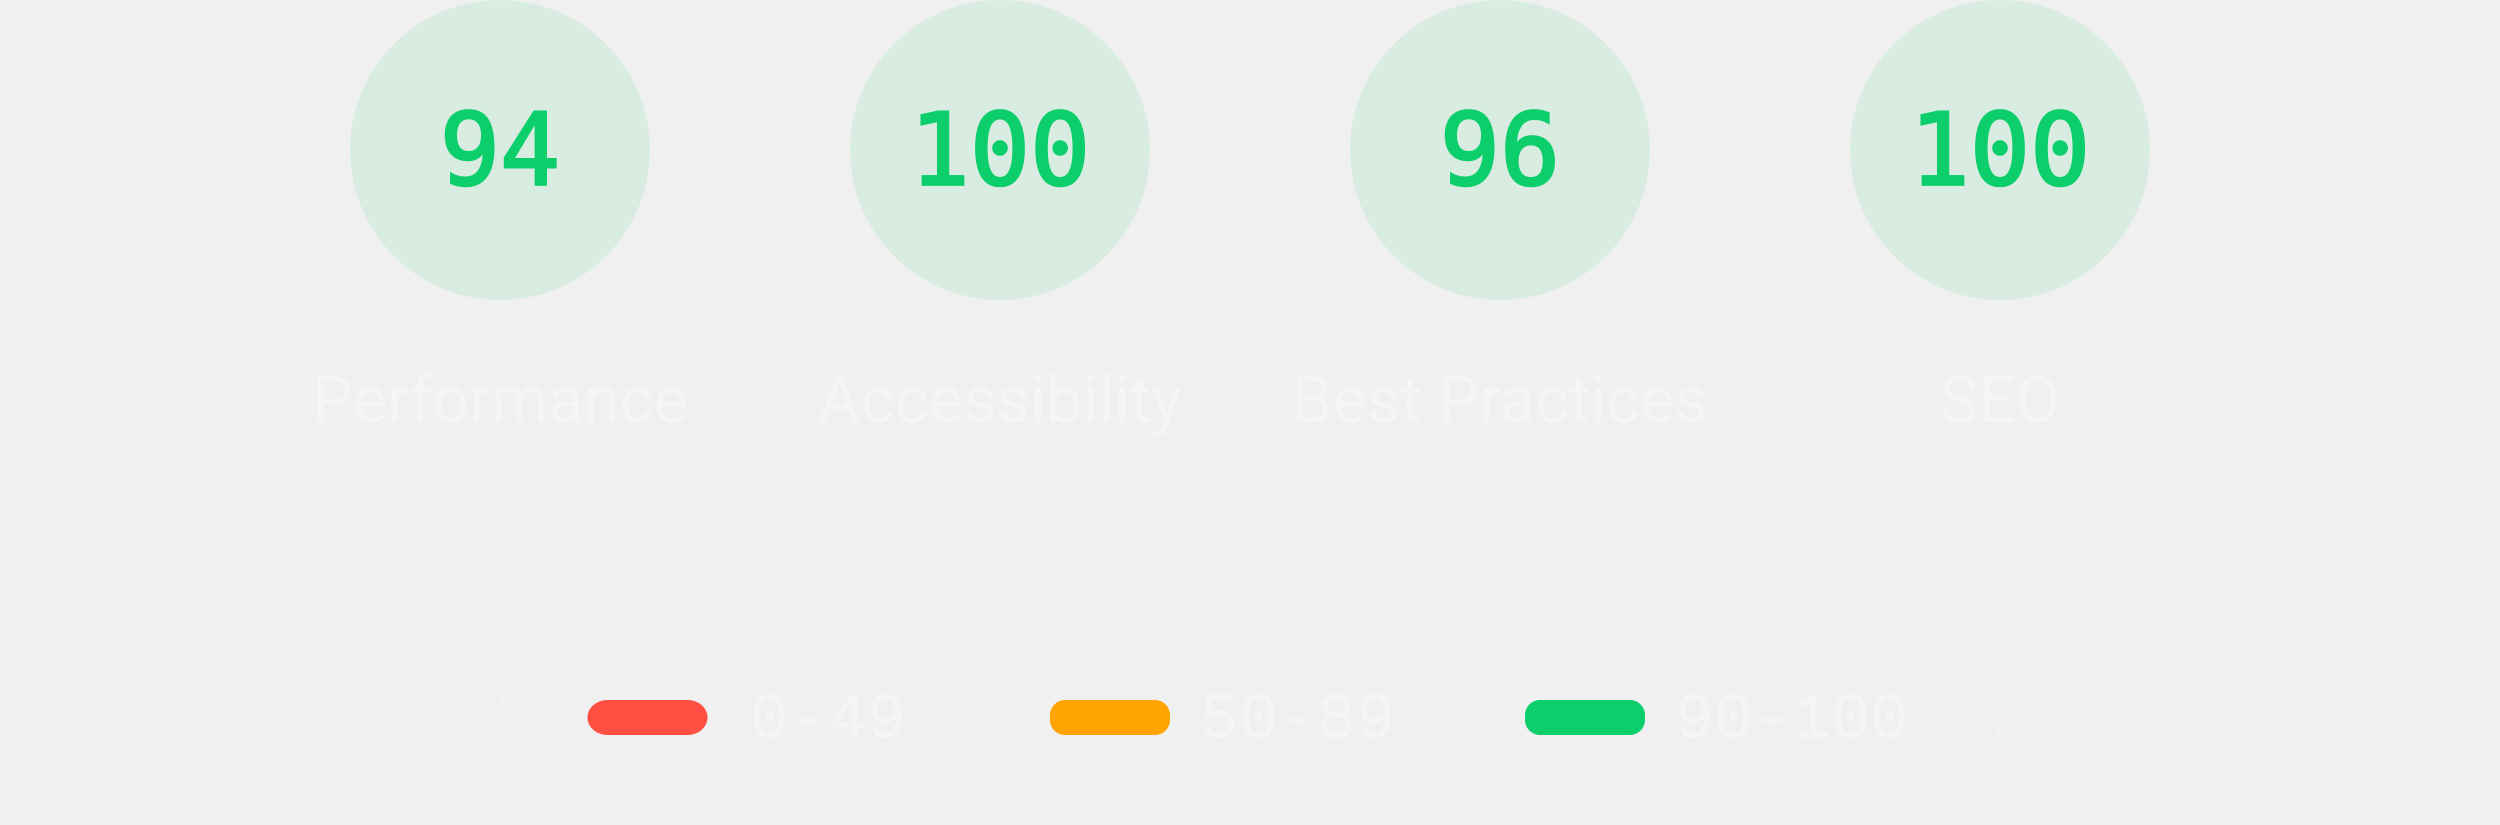
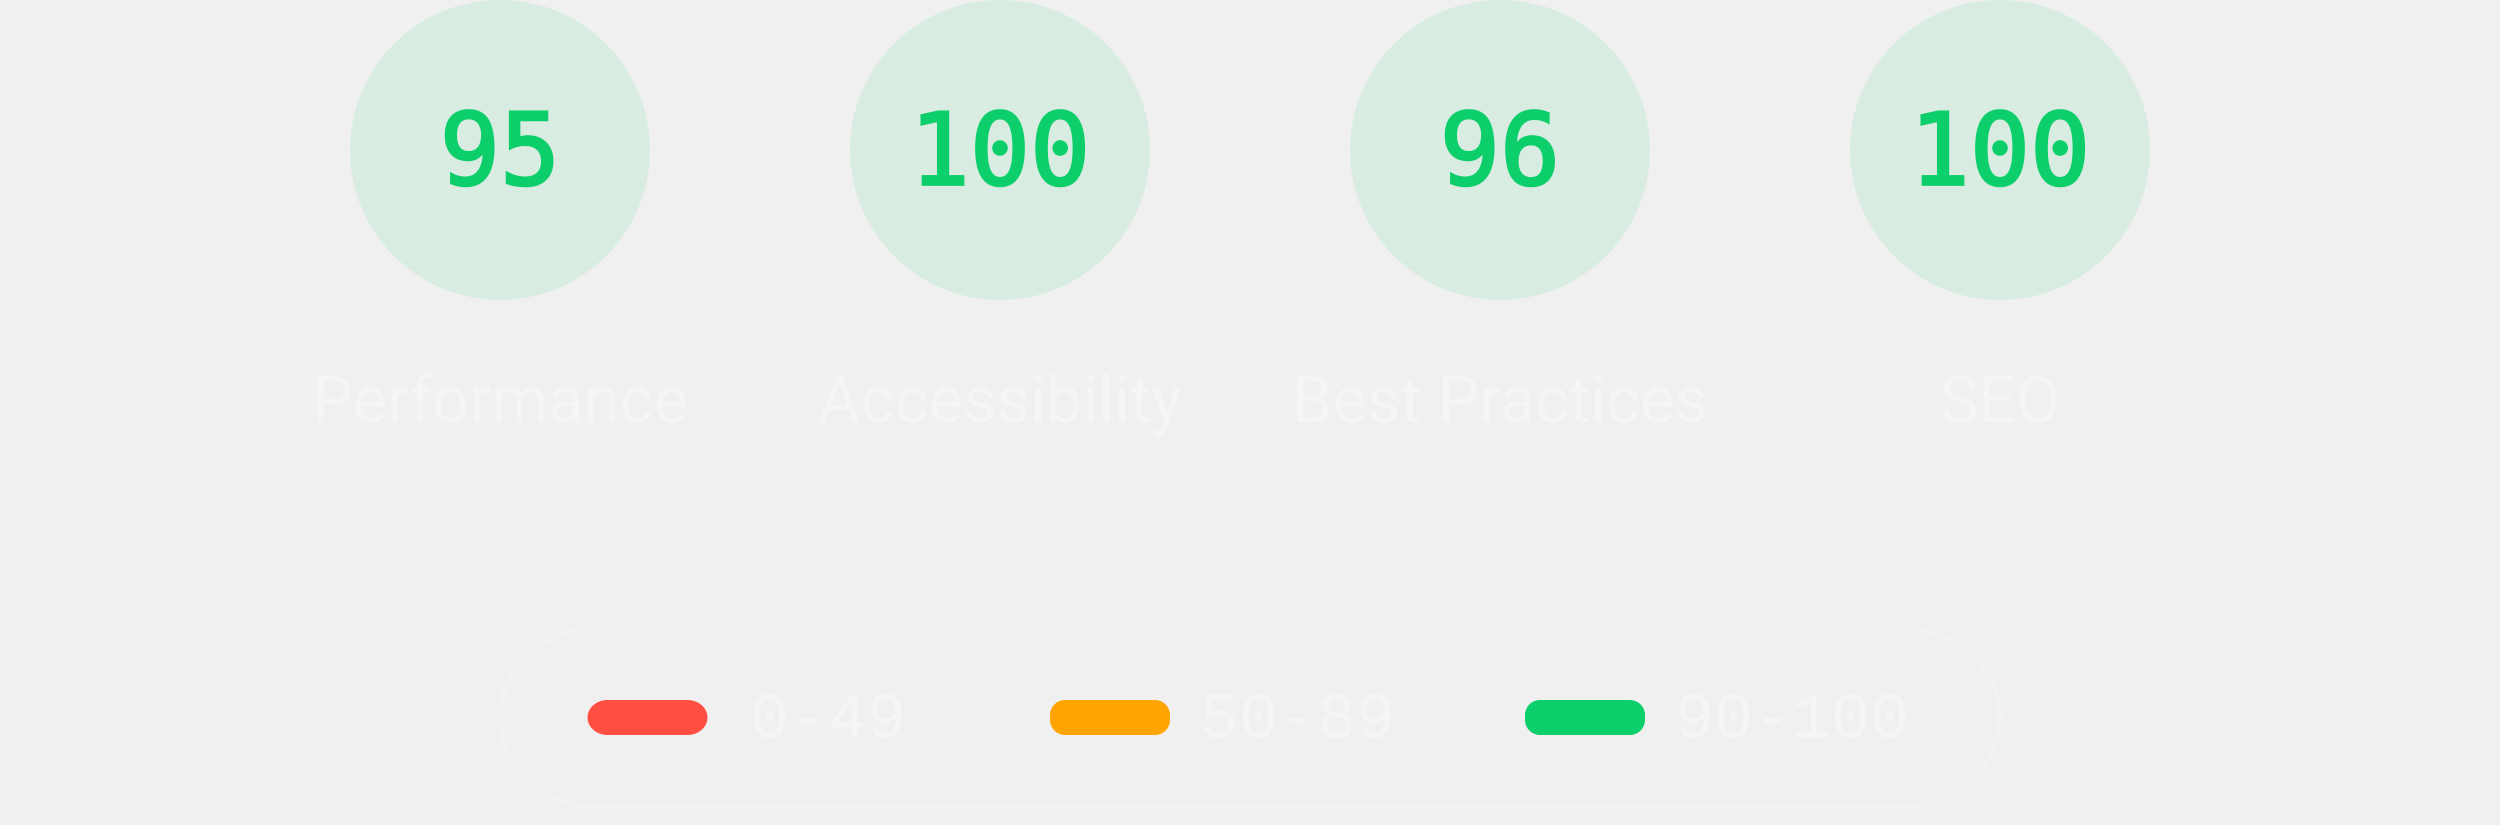
<svg xmlns="http://www.w3.org/2000/svg" class="theme--dark" fill="none" width="1000" height="330">
  <style>
			.gauge-base {
				opacity: 0.1
			}

			.gauge-arc {
				fill: none;
				animation-delay: 250ms;
				stroke-linecap: round;
				transform: rotate(-90deg);
				transform-origin: 100px 60px;
				animation: load-gauge 1s ease forwards
			}

			.guage-text {
				font-size: 40px;
				font-family: monospace;
				text-align: center
			}

			.guage-red {
				color: #ff4e42;
				fill: #ff4e42;
				stroke: #ff4e42
			}
			.guage-orange {
				color: #ffa400;
				fill: #ffa400;
				stroke: #ffa400
			}
			.guage-green {
				color: #0cce6b;
				fill: #0cce6b;
				stroke: #0cce6b
			}
			.theme--agnostic .guage-undefined {
				color: #5c5c5c;
				fill: #5c5c5c;
				stroke: #5c5c5c
			}
			.theme--light .guage-undefined {
				color: #1e1e1e;
				fill: #1e1e1e;
				stroke: #1e1e1e
			}
			.theme--dark .guage-undefined {
				color: #f5f5f5;
				fill: #f5f5f5;
				stroke: #f5f5f5
			}

			.guage-title {
				stroke: none;
				font-size: 26px;
				line-height: 26px;
				font-family: Roboto, Halvetica, Arial, sans-serif
			}
			.metric.guage-title {
				font-family: 'Courier New', Courier, monospace
			}
			.theme--agnostic .guage-title {
				color: #737373;
				fill: #737373
			}
			.theme--light .guage-title {
				color: #212121;
				fill: #212121
			}
			.theme--dark .guage-title {
				color: #f5f5f5;
				fill: #f5f5f5
			}

			@keyframes load-gauge {
				from {
					stroke-dasharray: 0 352.858
				}
			}
			.lh-gauge--pwa__disc {
				fill: #e0e0e0
			}
			.lh-gauge--pwa__logo {
				position: relative;
				fill: #b0b0b0
			}
			.lh-gauge--pwa__invisible {
				display: none
			}
			.lh-gauge--pwa__visible {
				display: inline
			}
			.guage-invisible {
				display: none
			}
			.lh-gauge--pwa__logo--primary-color {
				fill: #304ffe
			}
			.theme--agnostic .lh-gauge--pwa__logo--secondary-color {
				fill: #787878
			}
			.theme--light .lh-gauge--pwa__logo--secondary-color {
				fill: #3d3d3d
			}
			.theme--dark .lh-gauge--pwa__logo--secondary-color {
				fill: #d8b6b6
			}
			.theme--light #svg_2 {
				stroke: #00000022
			}
			.theme--agnostic #svg_2 {
				stroke: #616161
			}
			.theme--light #svg_2 {
				stroke: #00000022
			}
			.theme--dark #svg_2 {
				stroke: #f5f5f566
			}
		</style>
  <svg class="guage-div guage-perf guage-green" viewBox="0 0 200 200" width="200" height="200" x="100" y="0">
    <circle class="gauge-base" r="56" cx="100" cy="60" stroke-width="8" />
-     <circle class="gauge-arc guage-arc-1" r="56" cx="100" cy="60" stroke-width="8" style="stroke-dasharray: 330.747, 351.858;" />
-     <text class="guage-text" x="100px" y="60px" alignment-baseline="central" dominant-baseline="central" text-anchor="middle">94</text>
+     <circle class="gauge-arc guage-arc-1" r="56" cx="100" cy="60" stroke-width="8" style="stroke-dasharray: 334.265, 351.858;" />
+     <text class="guage-text" x="100px" y="60px" alignment-baseline="central" dominant-baseline="central" text-anchor="middle">95</text>
    <text class="guage-title" x="100px" y="160px" alignment-baseline="central" dominant-baseline="central" text-anchor="middle">Performance</text>
  </svg>
  <svg class="guage-div guage-acc guage-green" viewBox="0 0 200 200" width="200" height="200" x="300" y="0">
    <circle class="gauge-base" r="56" cx="100" cy="60" stroke-width="8" />
    <circle class="gauge-arc guage-arc-2" r="56" cx="100" cy="60" stroke-width="8" style="stroke-dasharray: 351.858, 351.858;" />
    <text class="guage-text" x="100px" y="60px" alignment-baseline="central" dominant-baseline="central" text-anchor="middle">100</text>
    <text class="guage-title" x="100px" y="160px" alignment-baseline="central" dominant-baseline="central" text-anchor="middle">Accessibility</text>
  </svg>
  <svg class="guage-div guage-best guage-green" viewBox="0 0 200 200" width="200" height="200" x="500" y="0">
    <circle class="gauge-base" r="56" cx="100" cy="60" stroke-width="8" />
    <circle class="gauge-arc guage-arc-3" r="56" cx="100" cy="60" stroke-width="8" style="stroke-dasharray: 337.784, 351.858;" />
    <text class="guage-text" x="100px" y="60px" alignment-baseline="central" dominant-baseline="central" text-anchor="middle">96</text>
    <text class="guage-title" x="100px" y="160px" alignment-baseline="central" dominant-baseline="central" text-anchor="middle">Best Practices</text>
  </svg>
  <svg class="guage-div guage-seo guage-green" viewBox="0 0 200 200" width="200" height="200" x="700" y="0">
    <circle class="gauge-base" r="56" cx="100" cy="60" stroke-width="8" />
    <circle class="gauge-arc guage-arc-4" r="56" cx="100" cy="60" stroke-width="8" style="stroke-dasharray: 351.858, 351.858;" />
    <text class="guage-text" x="100px" y="60px" alignment-baseline="central" dominant-baseline="central" text-anchor="middle">100</text>
    <text class="guage-title" x="100px" y="160px" alignment-baseline="central" dominant-baseline="central" text-anchor="middle">SEO</text>
  </svg>
  <svg class="guage-div guage-pwa guage-invisible" viewBox="0 0 200 200" width="200" height="200" x="900" y="0">
    <svg viewBox="0 0 60 60" width="112" height="112" x="44" y="4">
      <defs>
        <linearGradient id="lh-gauge--pwa__check-circle__gradient-0" x1="50%" y1="0%" x2="50%" y2="100%">
          <stop stop-color="#00C852" offset="0%" />
          <stop stop-color="#009688" offset="100%" />
        </linearGradient>
        <linearGradient id="lh-gauge--pwa__installable__shadow-gradient-0" x1="76.056%" x2="24.111%" y1="82.995%" y2="24.735%">
          <stop stop-color="#A5D6A7" offset="0%" />
          <stop stop-color="#80CBC4" offset="100%" />
        </linearGradient>
        <linearGradient id="lh-gauge--pwa__fast-reliable__shadow-gradient-0" x1="76.056%" y1="82.995%" x2="25.678%" y2="26.493%">
          <stop stop-color="#64B5F6" offset="0%" />
          <stop stop-color="#2979FF" offset="100%" />
        </linearGradient>
        <g id="lh-gauge--pwa__fast-reliable-badge-0">
          <circle fill="#FFFFFF" cx="10" cy="10" r="10" />
          <path fill="#304FFE" d="M10 3.58l5.25 2.34v3.5c0 3.23-2.24 6.26-5.25 7-3.01-.74-5.25-3.77-5.25-7v-3.5L10 3.58zm-.47 10.74l2.76-4.83.03-.07c.04-.08 0-.24-.22-.24h-1.64l.47-3.26h-.47l-2.7 4.77c-.02.01.05-.1-.04.05-.09.16-.1.31.18.31h1.63l-.47 3.27h.47z" />
        </g>
        <g id="lh-gauge--pwa__installable-badge-0">
          <circle fill="#FFFFFF" cx="10" cy="10" r="10" />
          <path fill="#009688" d="M10 4.167A5.835 5.835 0 0 0 4.167 10 5.835 5.835 0 0 0 10 15.833 5.835 5.835 0 0 0 15.833 10 5.835 5.835 0 0 0 10 4.167zm2.917 6.416h-2.334v2.334H9.417v-2.334H7.083V9.417h2.334V7.083h1.166v2.334h2.334v1.166z" />
        </g>
      </defs>
      <g stroke="none" fill-rule="nonzero">
        <circle class="lh-gauge--pwa__disc" cx="30" cy="30" r="30" />
        <g class="lh-gauge--pwa__logo">
          <path d="M35.66 19.39l.7-1.75h2L37.4 15 38.6 12l3.4 9h-2.51l-.58-1.61z" />
          <path d="M33.52 21l3.65-9h-2.42l-2.5 5.82L30.5 12h-1.86l-1.9 5.82-1.35-2.65-1.21 3.72L25.4 21h2.38l1.72-5.2 1.64 5.2z" />
          <path fill-rule="nonzero" d="M20.3 17.91h1.48c.45 0 .85-.05 1.2-.15l.39-1.18 1.07-3.3a2.64 2.64 0 0 0-.28-.37c-.55-.6-1.36-.91-2.42-.91H18v9h2.3V17.9zm1.96-3.84c.22.22.33.5.33.87 0 .36-.1.65-.29.87-.2.23-.59.35-1.15.35h-.86v-2.41h.87c.52 0 .89.1 1.1.32z" />
        </g>
        <rect class="lh-gauge--pwa__component lh-gauge--pwa__na-line lh-gauge--pwa__invisible" fill="#FFFFFF" x="20" y="32" width="20" height="4" rx="2" />
        <g class="lh-gauge--pwa__component lh-gauge--pwa__fast-reliable-badge lh-gauge--pwa__invisible" transform="translate(20, 29)">
          <path fill="url(#lh-gauge--pwa__fast-reliable__shadow-gradient-0)" d="M33.63 19.49A30 30 0 0 1 16.2 30.36L3 17.14 17.14 3l16.49 16.49z" />
          <use href="#lh-gauge--pwa__fast-reliable-badge-0" />
        </g>
        <g class="lh-gauge--pwa__component lh-gauge--pwa__installable-badge lh-gauge--pwa__invisible" transform="translate(20, 29)">
          <path fill="url(#lh-gauge--pwa__installable__shadow-gradient-0)" d="M33.629 19.487c-4.272 5.453-10.391 9.39-17.415 10.869L3 17.142 17.142 3 33.63 19.487z" />
          <use href="#lh-gauge--pwa__installable-badge-0" />
        </g>
        <g class="lh-gauge--pwa__component lh-gauge--pwa__fast-reliable-installable-badges lh-gauge--pwa__invisible">
          <g transform="translate(8, 29)">
            <path fill="url(#lh-gauge--pwa__fast-reliable__shadow-gradient-0)" d="M16.321 30.463L3 17.143 17.142 3l22.365 22.365A29.864 29.864 0 0 1 22 31c-1.942 0-3.84-.184-5.679-.537z" />
            <use href="#lh-gauge--pwa__fast-reliable-badge-0" />
          </g>
          <g transform="translate(32, 29)">
            <path fill="url(#lh-gauge--pwa__installable__shadow-gradient-0)" d="M25.982 11.84a30.107 30.107 0 0 1-13.08 15.203L3 17.143 17.142 3l8.84 8.84z" />
            <use href="#lh-gauge--pwa__installable-badge-0" />
          </g>
        </g>
        <g class="lh-gauge--pwa__component lh-gauge--pwa__check-circle lh-gauge--pwa__invisible" transform="translate(18, 28)">
          <circle fill="#FFFFFF" cx="12" cy="12" r="12" />
          <path fill="url(#lh-gauge--pwa__check-circle__gradient-0)" d="M12 2a10 10 0 1 0 0 20 10 10 0 0 0 0-20zm-2 15l-5-5 1.41-1.41L10 14.17l7.59-7.59L19 8l-9 9z" />
        </g>
      </g>
    </svg>
    <text class="guage-title" y="160px" alignment-baseline="central" dominant-baseline="central" text-anchor="middle">
      <tspan x="100px" dy="-6px">Progressive</tspan>
      <tspan x="100px" dy="30px">Web App</tspan>
    </text>
  </svg>
  <svg width="604" height="76" x="200" y="250">
    <g>
      <rect fill="none" id="canvas_background" height="80" width="604" y="-1" x="-1" />
      <g display="none" overflow="visible" y="0" x="0" height="100%" width="100%" id="canvasGrid">
        <rect fill="url(#gridpattern)" stroke-width="0" y="0" x="0" height="100%" width="100%" />
      </g>
    </g>
    <g>
      <rect fill-opacity="0" stroke-width="2" rx="40" id="svg_2" height="72" width="600" y="1" x="0" fill="#000000" />
      <rect stroke="#000" rx="8" id="svg_3" height="14" width="48" y="30" x="35" stroke-opacity="null" stroke-width="0" fill="#ff4e42" />
      <rect stroke="#000" rx="6" id="svg_4" height="14" width="48" y="30" x="220" stroke-opacity="null" stroke-width="0" fill="#ffa400" />
      <rect stroke="#000" rx="6" id="svg_5" height="14" width="48" y="30" x="410" stroke-opacity="null" stroke-width="0" fill="#0cce6b" />
      <text class="metric guage-title" xml:space="preserve" text-anchor="start" font-size="26" id="svg_6" y="45" x="100" stroke-opacity="null" stroke-width="0" stroke="#000">0-49</text>
      <text class="metric guage-title" xml:space="preserve" text-anchor="start" font-size="26" id="svg_7" y="45" x="280" stroke-opacity="null" stroke-width="0" stroke="#000">50-89</text>
      <text class="metric guage-title" xml:space="preserve" text-anchor="start" font-size="26" id="svg_8" y="45" x="470" stroke-opacity="null" stroke-width="0" stroke="#000">90-100</text>
    </g>
  </svg>
</svg>
